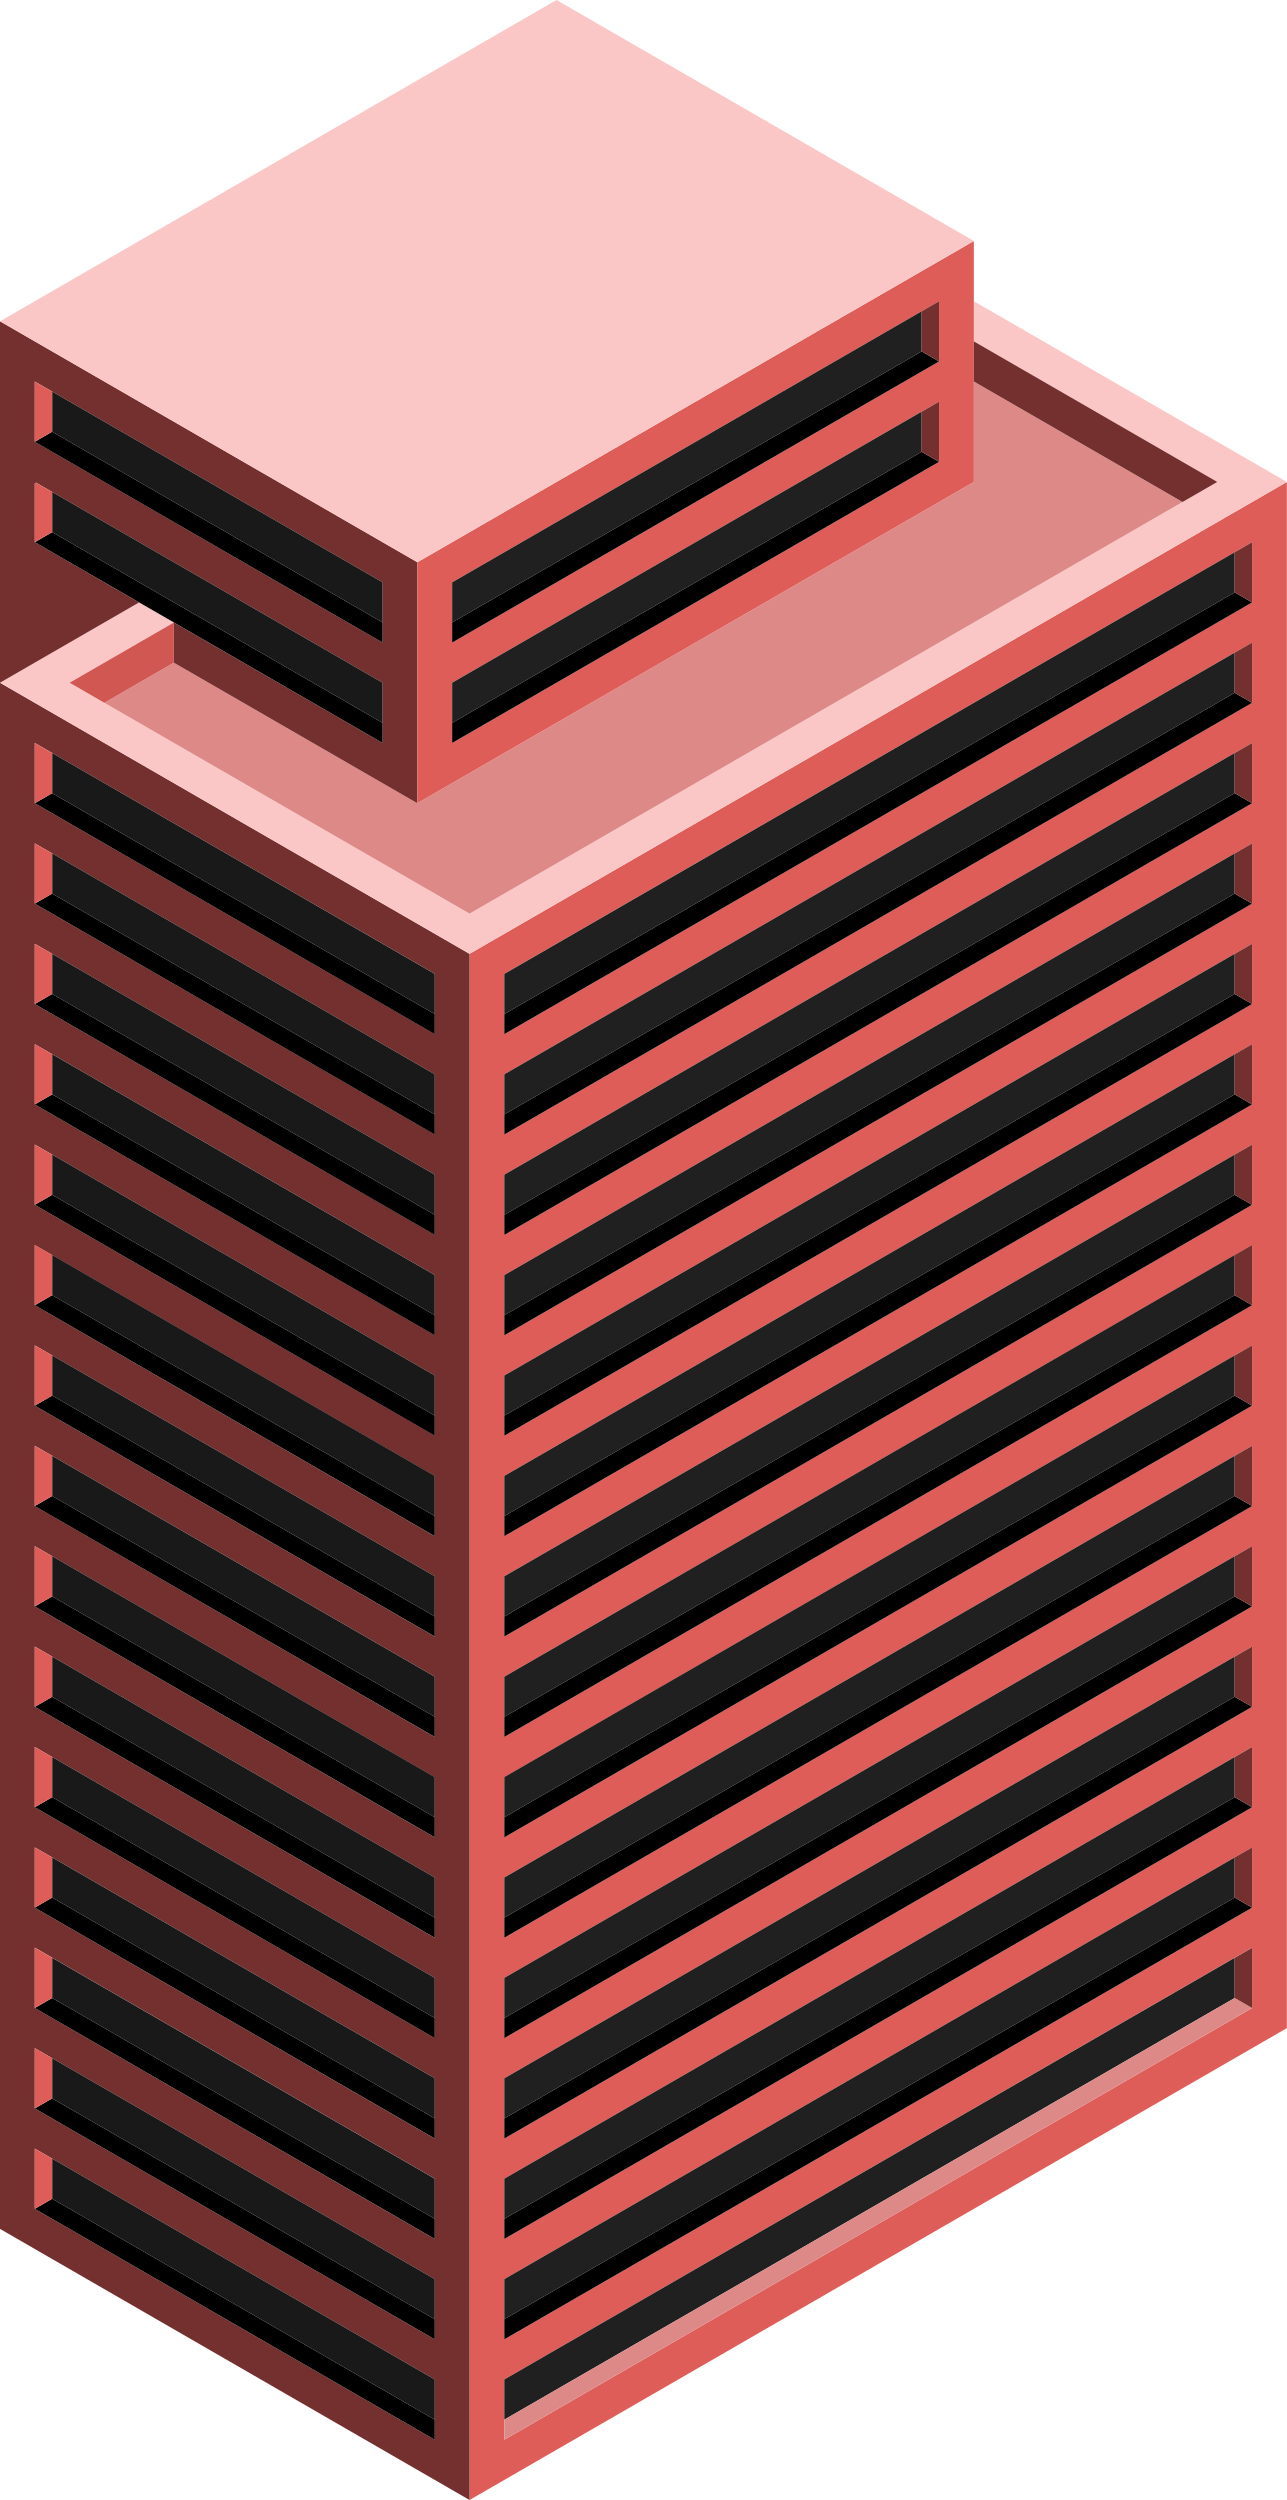
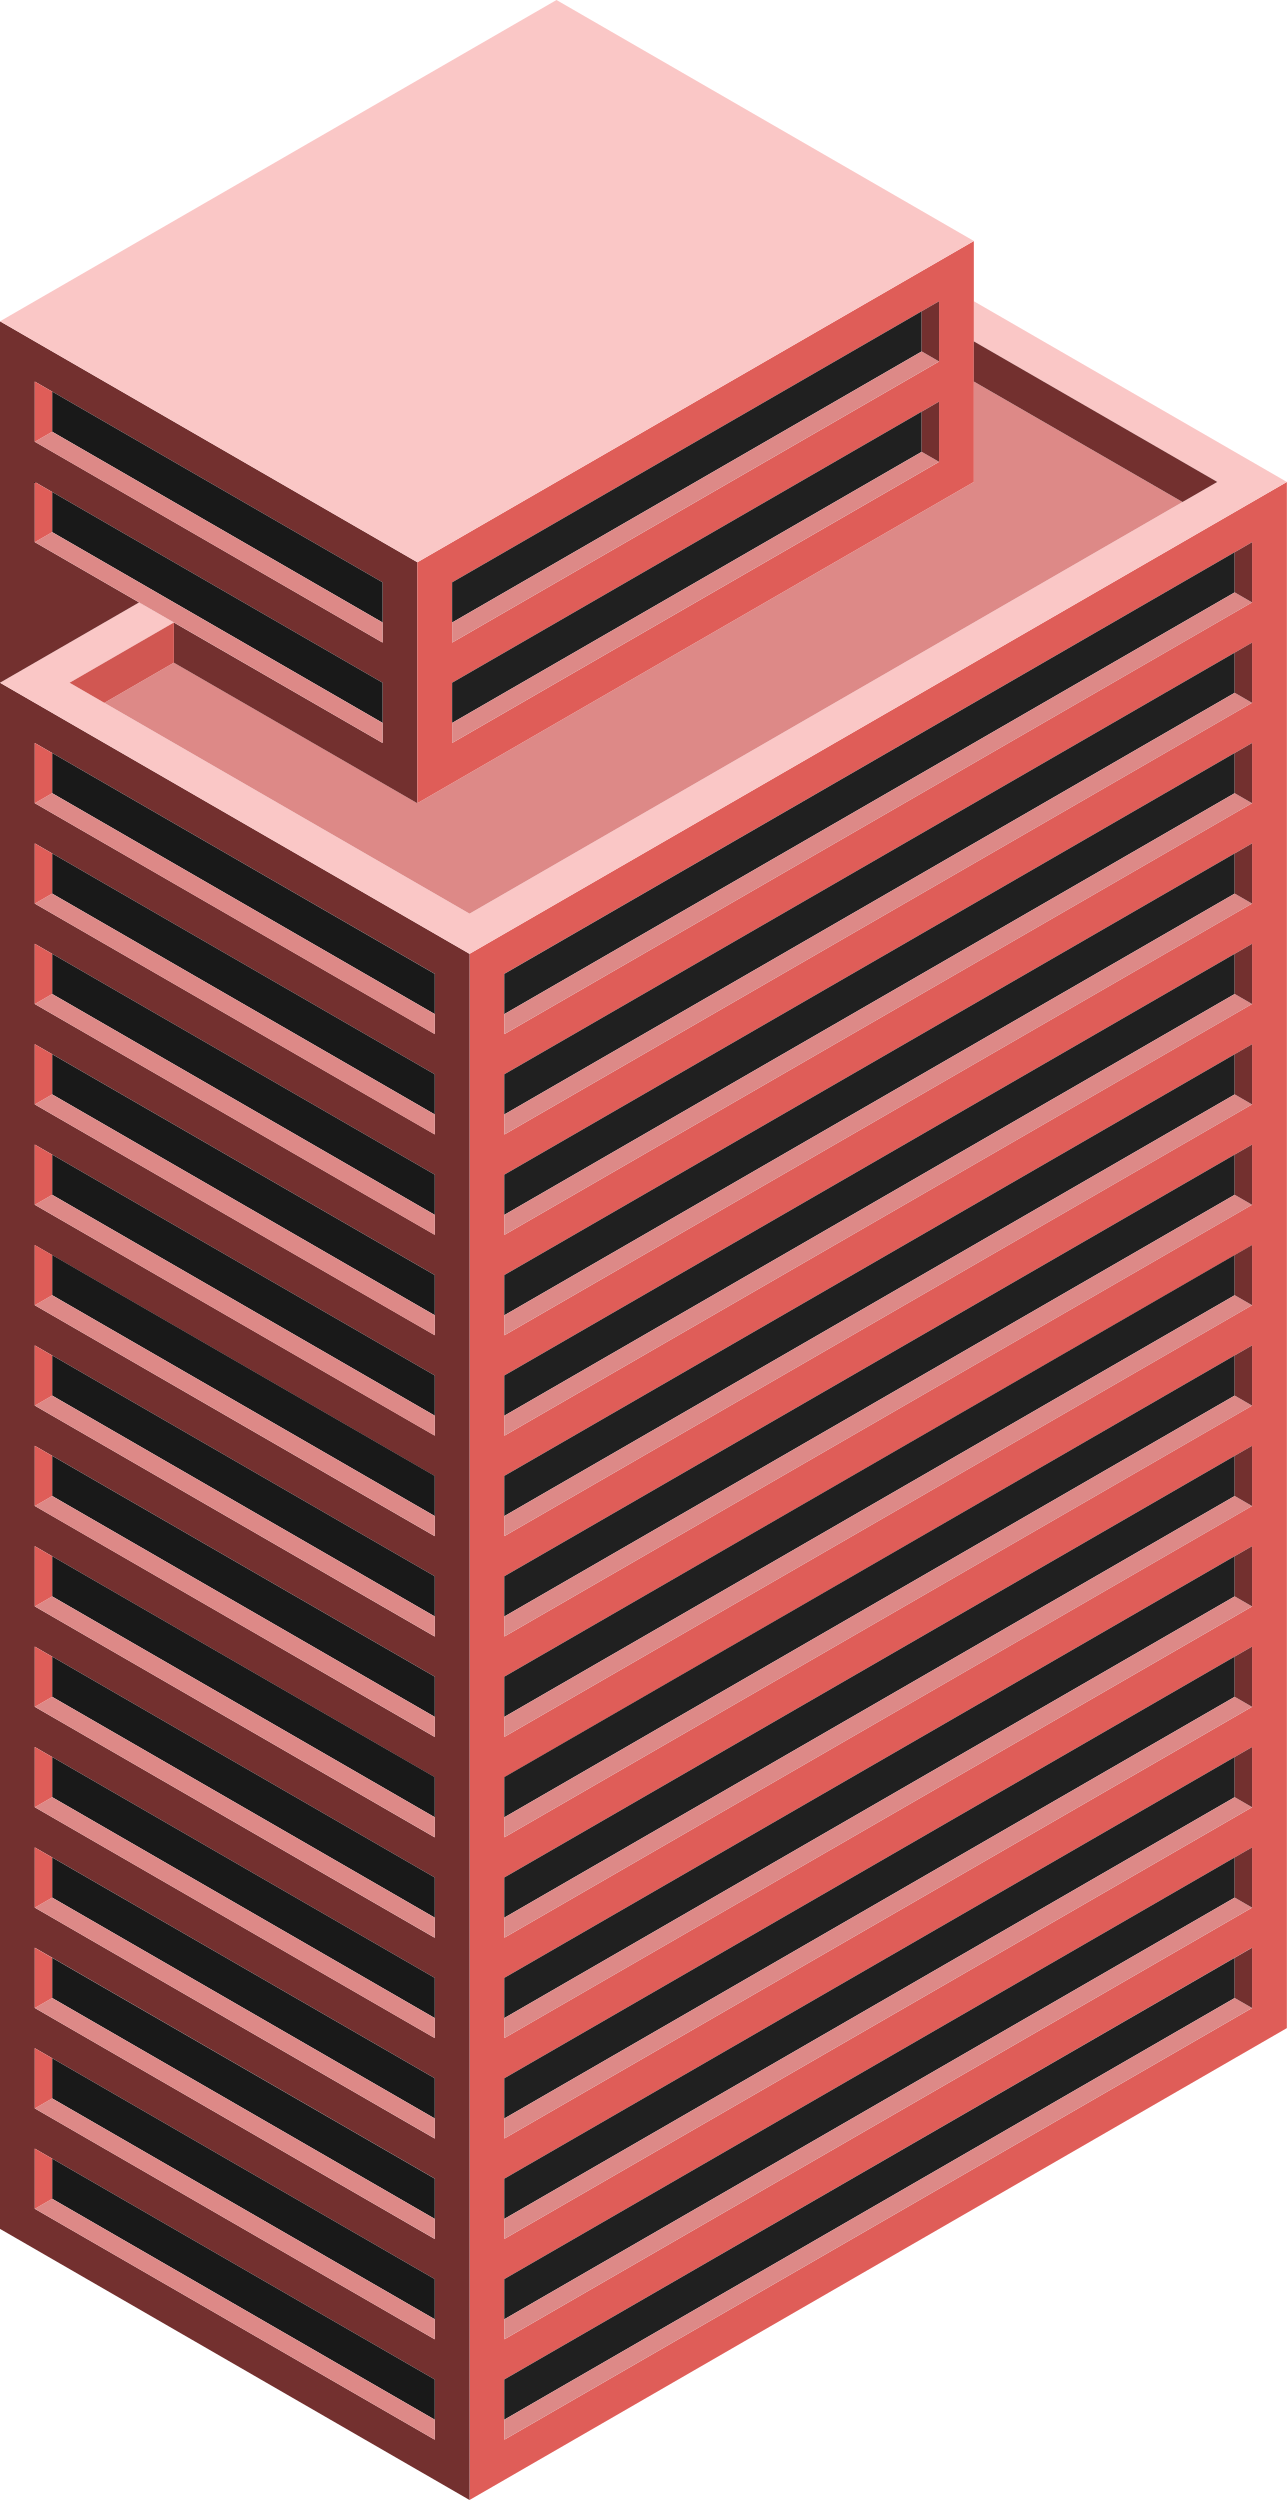
<svg xmlns="http://www.w3.org/2000/svg" id="Layer_1" data-name="Layer 1" viewBox="0 0 370 718.81">
  <defs>
    <style>.exterior-R-light{fill:#df5d58;}.exterior-L-prim-2{fill:#73302f;}.top-light-12{fill:#fac7c6;}.top-prim{fill:#dd8987;}.exterior-R-prim{fill:#d15752;}.window-R-prim{fill:#202020;}.cls-1{fill:#191919;}</style>
  </defs>
  <path class="exterior-R-light" d="M370,138.57,135,274.25V718.81L370,583.13ZM360,577.35,145,701.48V684.16L360,560Zm0-28.86L145,672.62V655.3L355,534.06h0l5-2.88Zm0-28.87L145,643.75V626.43L360,502.3Zm0-28.87L145,614.88V597.56L360,473.43Zm0-28.87L145,586V568.69L360,444.56ZM360,433,145,557.15V539.83L355,418.59h0l5-2.88Zm0-28.87L145,528.28V511L360,386.83Zm0-28.87L145,499.41V482.09L360,358Zm0-28.87L145,470.54V453.22L360,329.09Zm0-28.86L145,441.68V424.36L355,303.12h0l5-2.88Zm0-28.87L145,412.81V395.49L360,271.36Zm0-28.87L145,383.94V366.62L360,242.49Zm0-28.87L145,355.07V337.75L360,213.62Zm0-28.86L145,326.21V308.89L355,187.65h0l5-2.88Zm0-28.87L145,297.34V280L360,155.89Z" />
  <path class="exterior-L-prim-2" d="M0,196.3V640.86l135,77.95V274.25ZM125,695.71v5.77L10,635.09V617.77l115,66.39Zm0-28.87v5.78L10,606.22V588.9l115,66.4ZM125,638v5.77L10,577.35V560l115,66.4Zm0-28.87v5.77L10,548.49V531.17l5,2.88h0l110,63.5Zm0-28.87V586L10,519.62V502.3l115,66.39Zm0-28.87v5.78L10,490.75V473.43l115,66.4Zm0-28.86v5.77L10,461.88V444.56L125,511Zm0-28.87v5.77L10,433V415.7l5,2.88h0l110,63.5Zm0-28.87v5.77L10,404.15V386.83l115,66.39Zm0-28.87v5.78L10,375.28V358l115,66.4ZM125,407v5.77L10,346.41V329.09l115,66.4Zm0-28.87v5.77L10,317.55V300.23l5,2.88h0l110,63.5Zm0-28.87v5.77L10,288.68V271.36l115,66.39Zm0-28.87v5.78L10,259.81V242.49l115,66.4Zm0-28.86v5.77L10,230.94V213.62L125,280Z" />
  <polygon class="top-light-12" points="370 138.57 280 86.61 280 98.15 350 138.57 135 262.7 30 202.08 30 202.08 20 196.3 49.99 178.98 39.99 173.21 0 196.3 135 274.25 370 138.57" />
  <polygon class="top-prim" points="280 109.7 280 138.57 120 230.94 50 190.53 30 202.08 135 262.7 350 138.57 340 144.34 280 109.7" />
  <path class="exterior-L-prim-2" d="M50,179h0L10,155.89V138.57L110,196.3v17.32L50,179v11.55l70,40.41V161.66L0,92.38V196.3l40-23.09ZM10,109.7l100,57.74v17.32L10,127Z" />
  <path class="exterior-R-light" d="M120,161.66v69.28l160-92.37V69.29Zm150-28.87L130,213.62V196.3l140-80.83Zm0-28.86L130,184.76V167.44L265,89.5h0l5-2.88Z" />
  <polygon class="exterior-R-prim" points="50 178.98 50 178.98 49.99 178.98 20 196.3 30 202.08 30 202.08 50 190.53 50 178.98" />
  <polygon class="exterior-L-prim-2" points="280 109.7 340 144.34 350 138.57 280 98.15 280 109.7" />
  <polygon id="anchor-01_557.15" class="top-light-12" points="120 161.66 280 69.29 160 0 0 92.38 120 161.66" />
  <polygon class="window-R-prim" points="265 89.5 130 167.44 130 178.98 265 101.04 265 89.5" />
-   <polygon class="top-prim-2" points="130 178.98 130 184.76 270 103.93 265 101.04 130 178.98" />
+   <polygon class="top-prim" points="130 178.98 130 184.76 270 103.93 265 101.04 130 178.98" />
  <polygon class="exterior-L-prim-2" points="265 89.49 265 89.5 265 101.04 270 103.93 270 86.61 265 89.49" />
  <polygon class="window-R-prim" points="130 207.85 265 129.91 265 118.36 270 115.47 130 196.3 130 207.85" />
-   <polygon class="top-prim-2" points="130 207.85 130 213.62 270 132.79 265 129.91 130 207.85" />
+   <polygon class="top-prim" points="130 207.85 130 213.62 270 132.79 265 129.91 130 207.85" />
  <polygon class="exterior-L-prim-2" points="265 129.91 270 132.79 270 115.47 265 118.36 265 129.91" />
  <polygon class="cls-1" points="15 124.13 110 178.98 110 167.44 10 109.7 15 112.59 15 124.13" />
  <polygon class="cls-1" points="15 153 110 207.85 110 196.3 10 138.57 15 141.46 15 153" />
-   <polygon class="top-prim-2" points="110 184.76 110 178.98 15 124.13 10 127.02 110 184.76" />
-   <polygon class="top-prim-2" points="110 213.62 110 207.85 15 153 10 155.89 50 178.98 50 178.98 110 213.62" />
+   <polygon class="top-prim" points="110 184.76 110 178.98 15 124.13 10 127.02 110 184.76" />
+   <polygon class="top-prim" points="110 213.62 110 207.85 15 153 10 155.89 50 178.98 50 178.98 110 213.62" />
  <polygon class="exterior-R-light" points="15 112.59 10 109.7 10 127.02 15 124.13 15 112.59" />
  <polygon class="exterior-R-light" points="15 141.46 10 138.57 10 155.89 15 153 15 141.46" />
  <polygon class="window-R-prim" points="145 291.57 355 170.32 355 158.78 360 155.89 145 280.02 145 291.57" />
-   <polygon class="top-prim-2" points="145 291.57 145 297.34 360 173.21 355 170.32 145 291.57" />
+   <polygon class="top-prim" points="145 291.57 145 297.34 360 173.21 355 170.32 145 291.57" />
  <polygon class="exterior-L-prim-2" points="355 170.32 360 173.21 360 155.89 355 158.78 355 170.32" />
  <polygon class="cls-1" points="15 216.51 15 228.06 125 291.57 125 280.02 10 213.62 15 216.51" />
-   <polygon class="top-prim-2" points="10 230.94 125 297.34 125 291.57 15 228.06 10 230.94" />
+   <polygon class="top-prim" points="10 230.94 125 297.34 125 291.57 15 228.06 10 230.94" />
  <polygon class="exterior-R-light" points="15 216.51 10 213.62 10 230.94 15 228.06 15 216.51" />
  <polygon class="cls-1" points="15 245.38 15 256.93 125 320.43 125 308.89 10 242.49 15 245.38" />
-   <polygon class="top-prim-2" points="10 259.81 125 326.21 125 320.43 15 256.93 10 259.81" />
+   <polygon class="top-prim" points="10 259.81 125 326.21 125 320.43 15 256.93 10 259.81" />
  <polygon class="exterior-R-light" points="15 245.38 10 242.49 10 259.81 15 256.93 15 245.38" />
  <polygon class="cls-1" points="15 274.25 15 285.79 125 349.3 125 337.75 10 271.36 15 274.25" />
-   <polygon class="top-prim-2" points="10 288.68 125 355.07 125 349.3 15 285.79 10 288.68" />
+   <polygon class="top-prim" points="10 288.68 125 355.07 125 349.3 15 285.79 10 288.68" />
  <polygon class="exterior-R-light" points="15 274.25 10 271.36 10 288.68 15 285.79 15 274.25" />
  <polygon class="cls-1" points="15 314.66 125 378.17 125 366.62 15 303.12 15 314.66" />
-   <polygon class="top-prim-2" points="10 317.55 125 383.94 125 378.17 15 314.66 10 317.55" />
+   <polygon class="top-prim" points="10 317.55 125 383.94 125 378.17 15 314.66 10 317.55" />
  <polygon class="exterior-R-light" points="15 303.12 15 303.11 10 300.23 10 317.55 15 314.66 15 303.12" />
  <polygon class="cls-1" points="15 331.98 15 343.53 125 407.04 125 395.49 10 329.09 15 331.98" />
-   <polygon class="top-prim-2" points="10 346.41 125 412.81 125 407.04 15 343.53 10 346.41" />
+   <polygon class="top-prim" points="10 346.41 125 412.81 125 407.04 15 343.53 10 346.41" />
  <polygon class="exterior-R-light" points="15 331.98 10 329.09 10 346.41 15 343.53 15 331.98" />
  <polygon class="cls-1" points="15 360.85 15 372.4 125 435.9 125 424.36 10 357.96 15 360.85" />
-   <polygon class="top-prim-2" points="10 375.28 125 441.68 125 435.9 15 372.4 10 375.28" />
+   <polygon class="top-prim" points="10 375.28 125 441.68 125 435.9 15 372.4 10 375.28" />
  <polygon class="exterior-R-light" points="15 360.85 10 357.96 10 375.28 15 372.4 15 360.85" />
  <polygon class="cls-1" points="15 389.72 15 401.26 125 464.77 125 453.22 10 386.83 15 389.72" />
-   <polygon class="top-prim-2" points="10 404.15 125 470.54 125 464.77 15 401.26 10 404.15" />
+   <polygon class="top-prim" points="10 404.15 125 470.54 125 464.77 15 401.26 10 404.15" />
  <polygon class="exterior-R-light" points="15 389.72 10 386.83 10 404.15 15 401.26 15 389.72" />
  <polygon class="cls-1" points="15 430.13 125 493.64 125 482.09 15 418.59 15 430.13" />
-   <polygon class="top-prim-2" points="10 433.02 125 499.41 125 493.64 15 430.13 10 433.02" />
+   <polygon class="top-prim" points="10 433.02 125 499.41 125 493.64 15 430.13 10 433.02" />
  <polygon class="exterior-R-light" points="15 418.59 15 418.58 10 415.7 10 433.02 15 430.13 15 418.59" />
  <polygon class="cls-1" points="15 447.45 15 459 125 522.51 125 510.96 10 444.56 15 447.45" />
-   <polygon class="top-prim-2" points="10 461.88 125 528.28 125 522.51 15 459 10 461.88" />
+   <polygon class="top-prim" points="10 461.88 125 528.28 125 522.51 15 459 10 461.88" />
  <polygon class="exterior-R-light" points="15 447.45 10 444.56 10 461.88 15 459 15 447.45" />
  <polygon class="cls-1" points="15 476.32 15 487.87 125 551.37 125 539.83 10 473.43 15 476.32" />
-   <polygon class="top-prim-2" points="10 490.75 125 557.15 125 551.37 15 487.87 10 490.75" />
+   <polygon class="top-prim" points="10 490.75 125 557.15 125 551.37 15 487.87 10 490.75" />
  <polygon class="exterior-R-light" points="15 476.32 10 473.43 10 490.75 15 487.87 15 476.32" />
  <polygon class="cls-1" points="15 505.19 15 516.73 125 580.24 125 568.69 10 502.3 15 505.19" />
-   <polygon class="top-prim-2" points="10 519.62 125 586.01 125 580.24 15 516.73 10 519.62" />
+   <polygon class="top-prim" points="10 519.62 125 586.01 125 580.24 15 516.73 10 519.62" />
  <polygon class="exterior-R-light" points="15 505.19 10 502.3 10 519.62 15 516.73 15 505.19" />
  <polygon class="cls-1" points="15 545.6 125 609.11 125 597.56 15 534.06 15 545.6" />
-   <polygon class="top-prim-2" points="10 548.49 125 614.88 125 609.11 15 545.6 10 548.49" />
+   <polygon class="top-prim" points="10 548.49 125 614.88 125 609.11 15 545.6 10 548.49" />
  <polygon class="exterior-R-light" points="15 534.06 15 534.05 10 531.17 10 548.49 15 545.6 15 534.06" />
  <polygon class="cls-1" points="15 562.92 15 574.47 125 637.98 125 626.43 10 560.03 15 562.92" />
-   <polygon class="top-prim-2" points="10 577.35 125 643.75 125 637.98 15 574.47 10 577.35" />
+   <polygon class="top-prim" points="10 577.35 125 643.75 125 637.98 15 574.47 10 577.35" />
  <polygon class="exterior-R-light" points="15 562.92 10 560.03 10 577.35 15 574.47 15 562.92" />
  <polygon class="cls-1" points="15 591.79 15 603.34 125 666.84 125 655.3 10 588.9 15 591.79" />
-   <polygon class="top-prim-2" points="10 606.22 125 672.62 125 666.84 15 603.34 10 606.22" />
+   <polygon class="top-prim" points="10 606.22 125 672.62 125 666.84 15 603.34 10 606.22" />
  <polygon class="exterior-R-light" points="15 591.79 10 588.9 10 606.22 15 603.34 15 591.79" />
  <polygon class="cls-1" points="15 620.66 15 632.2 125 695.71 125 684.16 10 617.77 15 620.66" />
-   <polygon class="top-prim-2" points="10 635.09 125 701.48 125 695.71 15 632.2 10 635.09" />
+   <polygon class="top-prim" points="10 635.09 125 701.48 125 695.71 15 632.2 10 635.09" />
  <polygon class="exterior-R-light" points="15 620.66 10 617.77 10 635.09 15 632.2 15 620.66" />
  <polygon class="window-R-prim" points="355 187.65 145 308.89 145 320.43 355 199.19 355 187.65" />
-   <polygon class="top-prim-2" points="145 320.43 145 326.21 360 202.08 355 199.19 145 320.43" />
+   <polygon class="top-prim" points="145 320.43 145 326.21 360 202.08 355 199.19 145 320.43" />
  <polygon class="exterior-L-prim-2" points="355 187.65 355 199.19 360 202.08 360 184.76 355 187.64 355 187.65" />
  <polygon class="window-R-prim" points="145 349.3 355 228.06 355 216.51 360 213.62 145 337.75 145 349.3" />
-   <polygon class="top-prim-2" points="145 349.3 145 355.07 360 230.94 355 228.06 145 349.3" />
+   <polygon class="top-prim" points="145 349.3 145 355.07 360 230.94 355 228.06 145 349.3" />
  <polygon class="exterior-L-prim-2" points="355 228.06 360 230.94 360 213.62 355 216.51 355 228.06" />
  <polygon class="window-R-prim" points="145 378.17 355 256.93 355 245.38 360 242.49 145 366.62 145 378.17" />
-   <polygon class="top-prim-2" points="145 378.17 145 383.94 360 259.81 355 256.93 145 378.17" />
+   <polygon class="top-prim" points="145 378.17 145 383.94 360 259.81 355 256.93 145 378.17" />
  <polygon class="exterior-L-prim-2" points="355 256.93 360 259.81 360 242.49 355 245.38 355 256.93" />
  <polygon class="window-R-prim" points="145 407.04 355 285.79 355 274.25 360 271.36 145 395.49 145 407.04" />
-   <polygon class="top-prim-2" points="145 407.04 145 412.81 360 288.68 355 285.79 145 407.04" />
+   <polygon class="top-prim" points="145 407.04 145 412.81 360 288.68 355 285.79 145 407.04" />
  <polygon class="exterior-L-prim-2" points="355 285.79 360 288.68 360 271.36 355 274.25 355 285.79" />
  <polygon class="window-R-prim" points="355 303.12 145 424.36 145 435.9 355 314.66 355 303.12" />
-   <polygon class="top-prim-2" points="145 435.9 145 441.68 360 317.55 355 314.66 145 435.9" />
+   <polygon class="top-prim" points="145 435.9 145 441.68 360 317.55 355 314.66 145 435.9" />
  <polygon class="exterior-L-prim-2" points="355 303.12 355 314.66 360 317.55 360 300.23 355 303.11 355 303.12" />
  <polygon class="window-R-prim" points="145 464.77 355 343.53 355 331.98 360 329.09 145 453.22 145 464.77" />
-   <polygon class="top-prim-2" points="145 464.77 145 470.54 360 346.41 355 343.53 145 464.77" />
+   <polygon class="top-prim" points="145 464.77 145 470.54 360 346.41 355 343.53 145 464.77" />
  <polygon class="exterior-L-prim-2" points="355 343.53 360 346.41 360 329.09 355 331.98 355 343.53" />
  <polygon class="window-R-prim" points="145 493.64 355 372.4 355 360.85 360 357.96 145 482.09 145 493.64" />
-   <polygon class="top-prim-2" points="145 493.64 145 499.41 360 375.28 355 372.4 145 493.64" />
+   <polygon class="top-prim" points="145 493.64 145 499.41 360 375.28 355 372.4 145 493.64" />
  <polygon class="exterior-L-prim-2" points="355 372.4 360 375.28 360 357.96 355 360.85 355 372.4" />
  <polygon class="window-R-prim" points="145 522.51 355 401.26 355 389.72 360 386.83 145 510.96 145 522.51" />
-   <polygon class="top-prim-2" points="145 522.51 145 528.28 360 404.15 355 401.26 145 522.51" />
+   <polygon class="top-prim" points="145 522.51 145 528.28 360 404.15 355 401.26 145 522.51" />
  <polygon class="exterior-L-prim-2" points="355 401.26 360 404.15 360 386.83 355 389.72 355 401.26" />
  <polygon class="window-R-prim" points="355 418.59 145 539.83 145 551.37 355 430.13 355 418.59" />
-   <polygon class="top-prim-2" points="145 551.37 145 557.15 360 433.02 355 430.13 145 551.37" />
+   <polygon class="top-prim" points="145 551.37 145 557.15 360 433.02 355 430.13 145 551.37" />
  <polygon class="exterior-L-prim-2" points="355 418.59 355 430.13 360 433.02 360 415.7 355 418.58 355 418.59" />
  <polygon class="window-R-prim" points="145 580.24 355 459 355 447.45 360 444.56 145 568.69 145 580.24" />
-   <polygon class="top-prim-2" points="145 580.24 145 586.01 360 461.88 355 459 145 580.24" />
+   <polygon class="top-prim" points="145 580.24 145 586.01 360 461.88 355 459 145 580.24" />
  <polygon class="exterior-L-prim-2" points="355 459 360 461.88 360 444.56 355 447.45 355 459" />
  <polygon class="window-R-prim" points="145 609.11 355 487.87 355 476.32 360 473.43 145 597.56 145 609.11" />
-   <polygon class="top-prim-2" points="145 609.11 145 614.88 360 490.75 355 487.87 145 609.11" />
+   <polygon class="top-prim" points="145 609.11 145 614.88 360 490.75 355 487.87 145 609.11" />
  <polygon class="exterior-L-prim-2" points="355 487.87 360 490.75 360 473.43 355 476.32 355 487.87" />
  <polygon class="window-R-prim" points="145 637.98 355 516.73 355 505.19 360 502.3 145 626.43 145 637.98" />
-   <polygon class="top-prim-2" points="145 637.98 145 643.75 360 519.62 355 516.73 145 637.98" />
+   <polygon class="top-prim" points="145 637.98 145 643.75 360 519.62 355 516.73 145 637.98" />
  <polygon class="exterior-L-prim-2" points="355 516.73 360 519.62 360 502.3 355 505.19 355 516.73" />
  <polygon class="window-R-prim" points="355 534.06 145 655.3 145 666.84 355 545.6 355 534.06" />
-   <polygon class="top-prim-2" points="145 666.84 145 672.62 360 548.49 355 545.6 145 666.84" />
+   <polygon class="top-prim" points="145 666.84 145 672.62 360 548.49 355 545.6 145 666.84" />
  <polygon class="exterior-L-prim-2" points="355 534.06 355 545.6 360 548.49 360 531.17 355 534.05 355 534.06" />
  <polygon class="window-R-prim" points="145 695.71 355 574.47 355 562.92 360 560.03 145 684.16 145 695.71" />
  <polygon class="top-prim" points="145 695.71 145 701.48 360 577.35 355 574.47 145 695.71" />
  <polygon class="exterior-L-prim-2" points="355 574.47 360 577.35 360 560.03 355 562.92 355 574.47" />
</svg>
